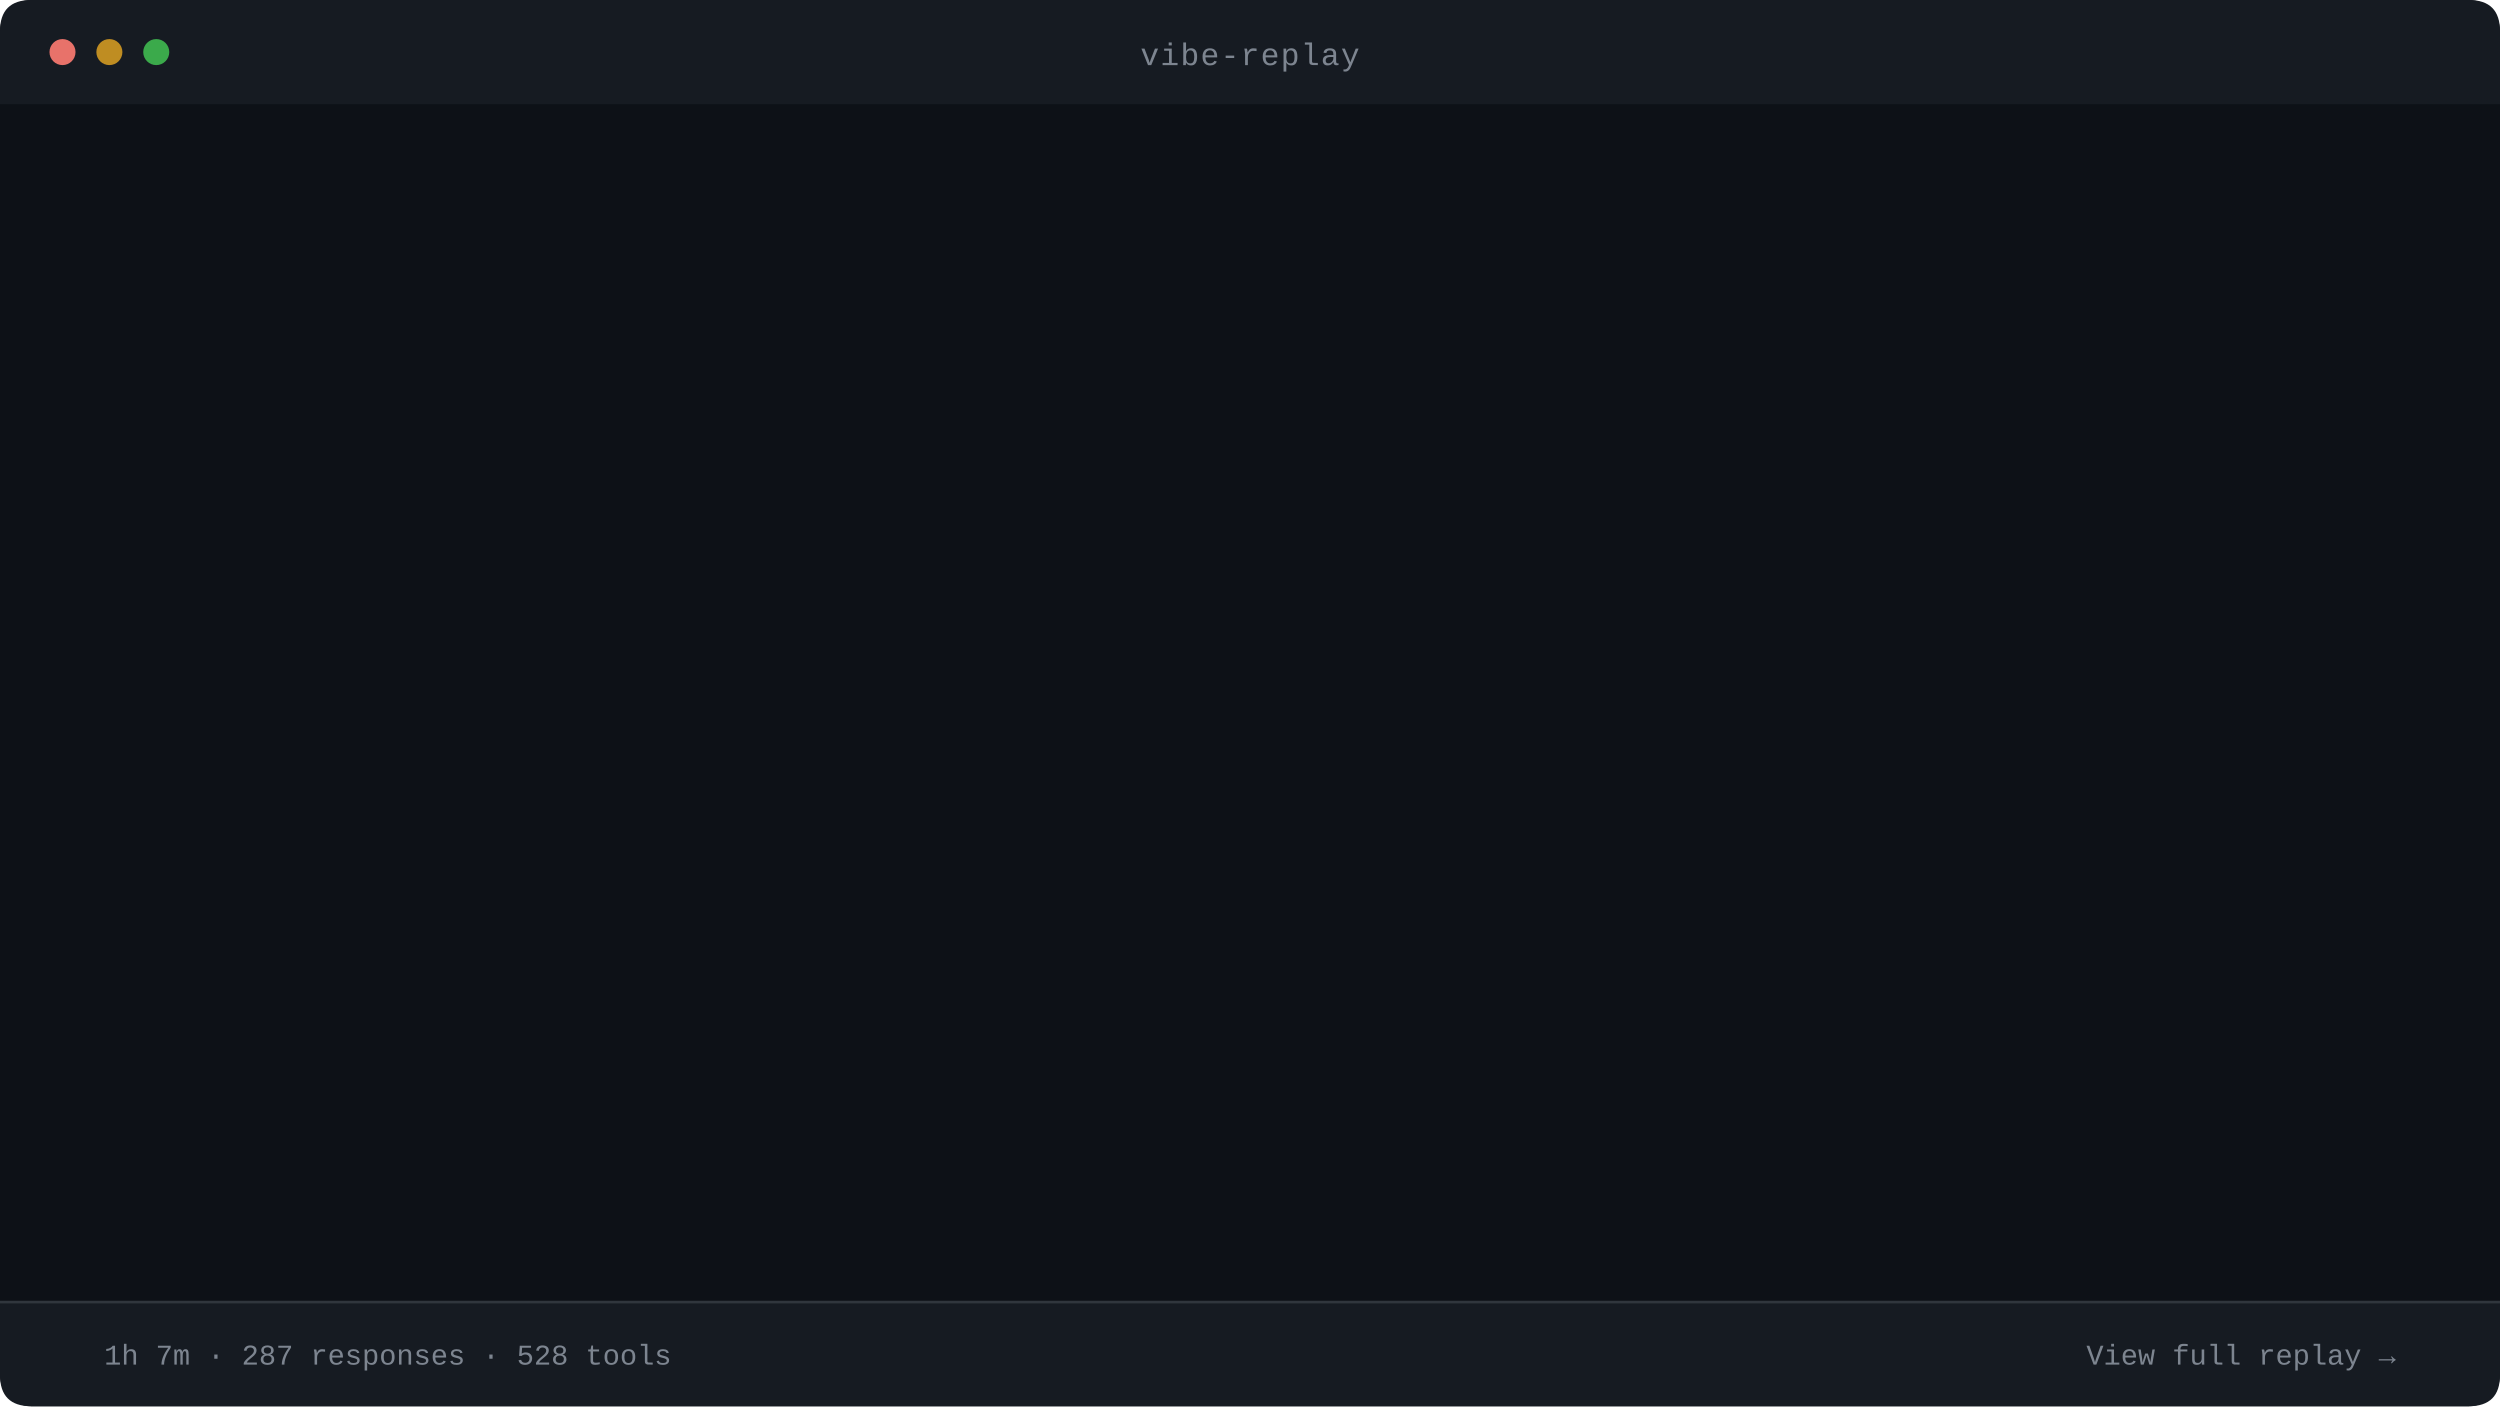
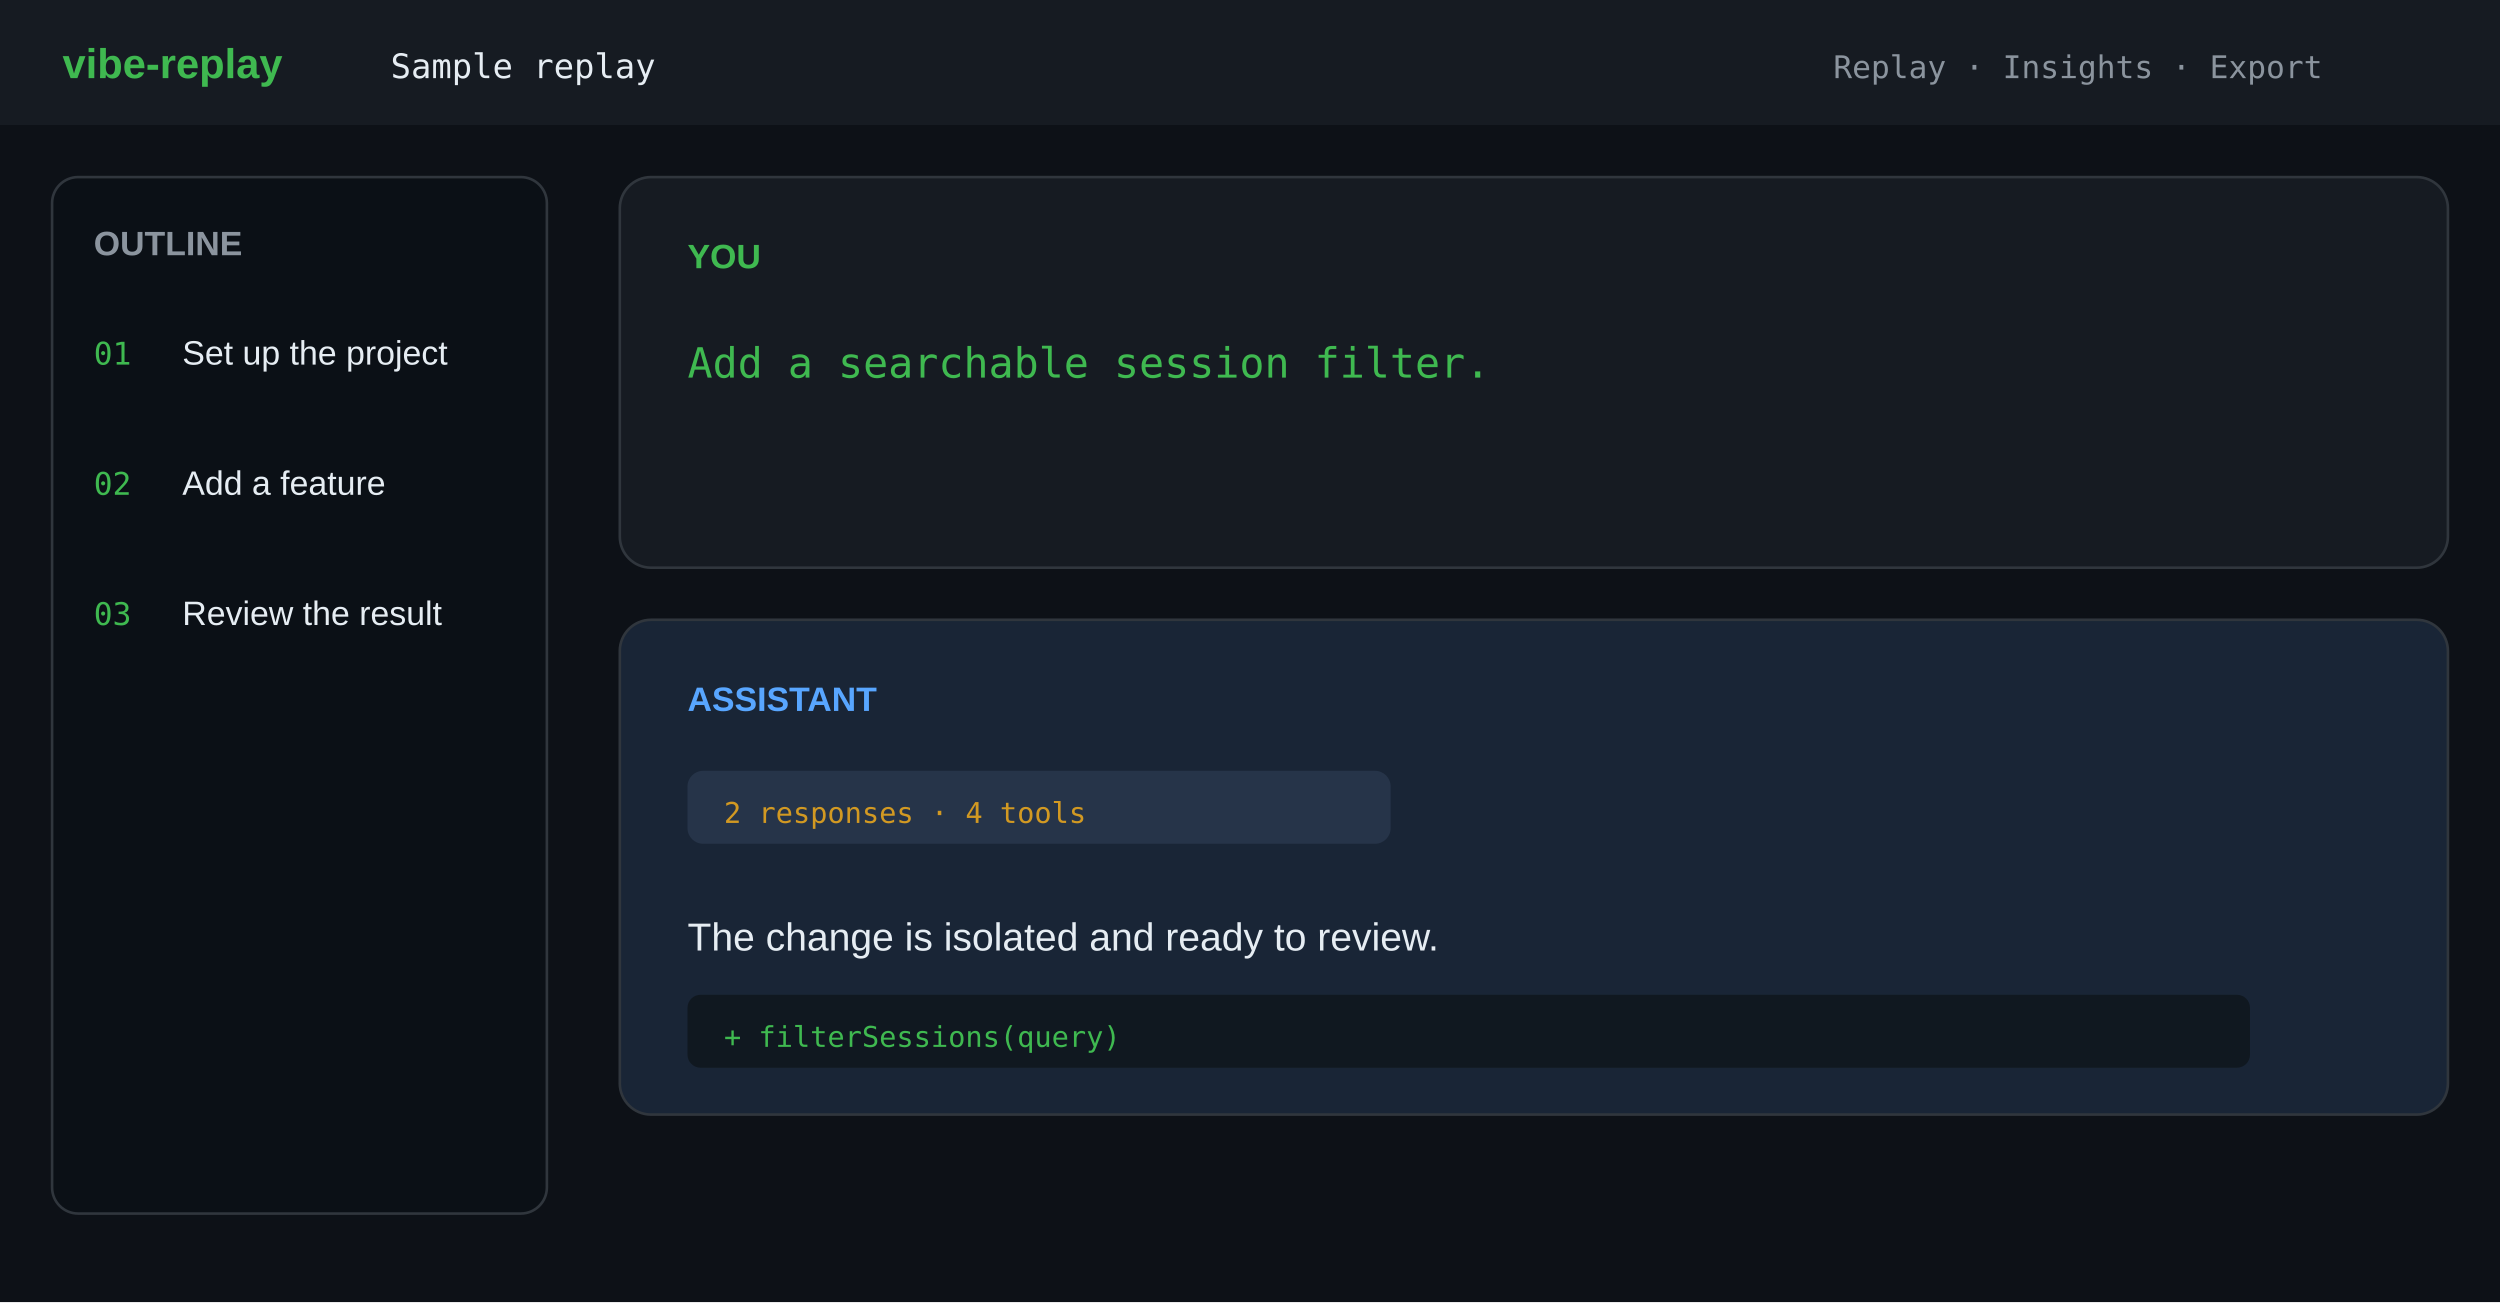
- <svg xmlns="http://www.w3.org/2000/svg" width="960" height="540" viewBox="0 0 960 540">
-   <style>
-     text { font-family: 'SF Mono','Cascadia Code','Fira Code',Menlo,Consolas,'Liberation Mono','PingFang SC','Hiragino Sans GB','Microsoft YaHei','Noto Sans CJK SC',monospace,sans-serif; }
-     @keyframes fadeInOut {
-       0% { opacity: 0 }
-       1.11% { opacity: 1 }
-       10% { opacity: 1 }
-       11.11% { opacity: 0 }
-       100% { opacity: 0 }
-     }
-     .frame { opacity: 0; }
-     .frame-0 { animation: fadeInOut 45s 0s infinite; animation-fill-mode: backwards; }
-     .frame-1 { animation: fadeInOut 45s 5s infinite; }
-     .frame-2 { animation: fadeInOut 45s 10s infinite; }
-     .frame-3 { animation: fadeInOut 45s 15s infinite; }
-     .frame-4 { animation: fadeInOut 45s 20s infinite; }
-     .frame-5 { animation: fadeInOut 45s 25s infinite; }
-     .frame-6 { animation: fadeInOut 45s 30s infinite; }
-     .frame-7 { animation: fadeInOut 45s 35s infinite; }
-     .frame-8 { animation: fadeInOut 45s 40s infinite; }
-   </style>
-   <defs>
-     <clipPath id="vr-clip-0839bdca">
-       <rect x="0" y="40" width="960" height="460" />
-     </clipPath>
-   </defs>
-   <rect width="960" height="540" rx="12" fill="#0d1117" />
-   <path d="M0,12 Q0,0 12,0 H948 Q960,0 960,12 V40 H0 Z" fill="#161b22" />
-   <circle cx="24" cy="20" r="5" fill="#ff7b72" opacity="0.9" />
-   <circle cx="42" cy="20" r="5" fill="#d29922" opacity="0.9" />
-   <circle cx="60" cy="20" r="5" fill="#3fb950" opacity="0.9" />
-   <text x="480" y="25" text-anchor="middle" fill="#7d8590" font-size="12" letter-spacing="0.5">vibe-replay</text>
-   <path d="M0,500 H960 V528 Q960,540 948,540 H12 Q0,540 0,528 Z" fill="#161b22" />
-   <line x1="0" y1="500" x2="960" y2="500" stroke="#30363d" stroke-width="1" />
-   <text x="40" y="524" fill="#7d8590" font-size="11">1h 7m · 287 responses · 528 tools</text>
-   <text x="920" y="524" text-anchor="end" fill="#7d8590" font-size="11">View full replay →</text>
-   <g clip-path="url(#vr-clip-0839bdca)">
-     <g class="frame frame-0">
-       <rect x="24" y="56" width="912" height="276" rx="10" fill="#161b22" stroke="#30363d" stroke-width="1" />
-       <text x="44" y="80" fill="#3fb950" font-size="13" font-weight="700">YOU</text>
-       <text x="916" y="80" text-anchor="end" fill="#7d8590" font-size="13">#01</text>
-       <text x="44" y="102" fill="#3fb950" font-size="16">Let's discard local changes and go directly to latest main</text>
-       <line x1="44" y1="132" x2="916" y2="132" stroke="#30363d" stroke-width="1" />
-       <text x="44" y="152" fill="#e6edf3" font-size="13" font-weight="700">ASSISTANT</text>
-       <rect x="44" y="164" width="106" height="20" rx="4" fill="rgba(88,166,255,0.15)" />
-       <text x="96.9" y="177" text-anchor="middle" fill="#79b8ff" font-size="12">2 responses</text>
-       <rect x="156" y="164" width="75" height="20" rx="4" fill="rgba(210,153,34,0.15)" />
-       <text x="193.3" y="177" text-anchor="middle" fill="#d29922" font-size="12">2 tools</text>
-       <line x1="241" y1="166" x2="241" y2="182" stroke="#30363d" stroke-width="1" />
-       <text x="251" y="177" fill="#d29922" font-size="12">Bash (git) 2</text>
-       <text x="44" y="200" fill="#e6edf3" font-size="15">Local main and origin/main have diverged (local has 3 commits, remote has 14). I'll reset to</text>
-       <text x="44" y="224" fill="#e6edf3" font-size="15">the remote latest: Reset to latest origin/main (3c9a4f8). The untracked test-results/</text>
-       <text x="44" y="248" fill="#e6edf3" font-size="15">directory is still there, everything else matches the remote now.</text>
-     </g>
-     <g class="frame frame-1">
-       <rect x="24" y="56" width="912" height="422" rx="10" fill="#161b22" stroke="#30363d" stroke-width="1" />
-       <text x="44" y="80" fill="#3fb950" font-size="13" font-weight="700">YOU</text>
-       <text x="916" y="80" text-anchor="end" fill="#7d8590" font-size="13">#02</text>
-       <text x="44" y="102" fill="#3fb950" font-size="16">Our current AI coach is quite limited, we need a larger space to put more features: 1.</text>
-       <text x="44" y="128" fill="#3fb950" font-size="16">We need a complete explanation that we can use user's local Claude, Cursor CLI and Open…</text>
-       <line x1="44" y1="158" x2="916" y2="158" stroke="#30363d" stroke-width="1" />
-       <text x="44" y="178" fill="#e6edf3" font-size="13" font-weight="700">ASSISTANT</text>
-       <rect x="44" y="190" width="106" height="20" rx="4" fill="rgba(88,166,255,0.15)" />
-       <text x="96.9" y="203" text-anchor="middle" fill="#79b8ff" font-size="12">5 responses</text>
-       <rect x="156" y="190" width="75" height="20" rx="4" fill="rgba(210,153,34,0.15)" />
-       <text x="193.3" y="203" text-anchor="middle" fill="#d29922" font-size="12">8 tools</text>
-       <line x1="241" y1="192" x2="241" y2="208" stroke="#30363d" stroke-width="1" />
-       <text x="251" y="203" fill="#d29922" font-size="12">Read 3 · Write 1 · Bash (ls) 2 · Agent 2</text>
-       <text x="44" y="226" fill="#e6edf3" font-size="15">Let me first dive deep into the existing implementation and related plan files. Let me also</text>
-       <text x="44" y="250" fill="#e6edf3" font-size="15">check the plan directory structure and read a few more key files. Now let me look at the</text>
-       <text x="44" y="274" fill="#e6edf3" font-size="15">current Player.tsx header buttons and the panel switching mechanism to understand the current</text>
-       <text x="44" y="298" fill="#e6edf3" font-size="15">UI patterns. Now I have a thorough understanding of the entire system. Let me write the</text>
-       <text x="44" y="322" fill="#e6edf3" font-size="15">comprehensive redesign document. Design document is done. Let me summarize the core design</text>
-       <text x="44" y="346" fill="#e6edf3" font-size="15">approach: AI Studio Redesign From Small Popup → Full Panel Upgrade the AI Coach popover to an</text>
-       <text x="44" y="370" fill="#e6edf3" font-size="15">AI Studio sidebar panel with three independent feature cards: AI Coach — Migrate existing</text>
-       <text x="44" y="394" fill="#e6edf3" font-size="15">functionality, analyze prompting techniques, output annotations Translate — Translate user pr…</text>
-       <text x="44" y="418" fill="#d29922" font-size="13">Show more (1307 chars)</text>
-     </g>
-     <g class="frame frame-2">
-       <rect x="24" y="56" width="912" height="420" rx="10" fill="#161b22" stroke="#30363d" stroke-width="1" />
-       <text x="44" y="80" fill="#3fb950" font-size="13" font-weight="700">YOU</text>
-       <text x="916" y="80" text-anchor="end" fill="#7d8590" font-size="13">#03</text>
-       <text x="44" y="102" fill="#3fb950" font-size="16">OK, you rebase on top of latest main then start implementing</text>
-       <line x1="44" y1="132" x2="916" y2="132" stroke="#30363d" stroke-width="1" />
-       <text x="44" y="152" fill="#e6edf3" font-size="13" font-weight="700">ASSISTANT</text>
-       <rect x="44" y="164" width="114" height="20" rx="4" fill="rgba(88,166,255,0.15)" />
-       <text x="100.8" y="177" text-anchor="middle" fill="#79b8ff" font-size="12">37 responses</text>
-       <rect x="164" y="164" width="83" height="20" rx="4" fill="rgba(210,153,34,0.15)" />
-       <text x="205.2" y="177" text-anchor="middle" fill="#d29922" font-size="12">66 tools</text>
-       <line x1="257" y1="166" x2="257" y2="182" stroke="#30363d" stroke-width="1" />
-       <text x="267" y="177" fill="#d29922" font-size="12">Read 19 · Write 3 · Edit 19 · Bash (git, pnpm, cp…</text>
-       <text x="44" y="200" fill="#e6edf3" font-size="15">Now let me explore the codebase structure I need to work with. Let me read the key files I</text>
-       <text x="44" y="224" fill="#e6edf3" font-size="15">need to modify directly. Now let me read the CommentDrawer, server.ts (overlay-relevant</text>
-       <text x="44" y="248" fill="#e6edf3" font-size="15">parts), and feedback.ts. Let me also read the rest of feedback.ts for the execution patterns</text>
-       <text x="44" y="272" fill="#e6edf3" font-size="15">and server helper functions. Now let me also check the loadSessionFromDisk and</text>
-       <text x="44" y="296" fill="#e6edf3" font-size="15">saveAnnotations functions in server.ts. Now I have everything I need. Let me start</text>
-       <text x="44" y="320" fill="#e6edf3" font-size="15">implementing Phase 1 systematically. I'll work in parallel where possible. Step 1: Add types</text>
-       <text x="44" y="344" fill="#e6edf3" font-size="15">to @vibe-replay/types Step 2: Add server-side overlay persistence + AI Studio endpoints Now</text>
-       <text x="44" y="368" fill="#e6edf3" font-size="15">add the overlay load/save helpers and import the new types. Now add overlay load/save helpers</text>
-       <text x="44" y="392" fill="#e6edf3" font-size="15">after saveAnnotations: Now add the overlay API endpoints and studio endpoints. Let me add the…</text>
-       <text x="44" y="416" fill="#d29922" font-size="13">Show more (3680 chars)</text>
-     </g>
-     <g class="frame frame-3">
-       <rect x="24" y="56" width="912" height="422" rx="10" fill="#161b22" stroke="#30363d" stroke-width="1" />
-       <text x="44" y="80" fill="#3fb950" font-size="13" font-weight="700">YOU</text>
-       <text x="916" y="80" text-anchor="end" fill="#7d8590" font-size="13">#04</text>
-       <text x="44" y="102" fill="#3fb950" font-size="16">Tool claude Runs locally using your own API token. No data sent to vibe-replay servers.</text>
-       <text x="44" y="128" fill="#3fb950" font-size="16">I think we can make this clearer here, to build user trust</text>
-       <line x1="44" y1="158" x2="916" y2="158" stroke="#30363d" stroke-width="1" />
-       <text x="44" y="178" fill="#e6edf3" font-size="13" font-weight="700">ASSISTANT</text>
-       <rect x="44" y="190" width="106" height="20" rx="4" fill="rgba(88,166,255,0.15)" />
-       <text x="96.9" y="203" text-anchor="middle" fill="#79b8ff" font-size="12">4 responses</text>
-       <rect x="156" y="190" width="83" height="20" rx="4" fill="rgba(210,153,34,0.15)" />
-       <text x="197.2" y="203" text-anchor="middle" fill="#d29922" font-size="12">11 tools</text>
-       <line x1="249" y1="192" x2="249" y2="208" stroke="#30363d" stroke-width="1" />
-       <text x="259" y="203" fill="#d29922" font-size="12">Read 2 · Edit 2 · Bash (pnpm, cp, git) 7</text>
-       <text x="44" y="226" fill="#e6edf3" font-size="15">Let me think about what builds trust here. Users need to understand: How it works</text>
-       <text x="44" y="250" fill="#e6edf3" font-size="15">mechanically — it spawns their local CLI tool in headless mode What "your own token" means —</text>
-       <text x="44" y="274" fill="#e6edf3" font-size="15">uses whatever API key they've already configured Privacy guarantee — session data stays on</text>
-       <text x="44" y="298" fill="#e6edf3" font-size="15">their machine, never touches our servers Cost implication — it consumes tokens from their</text>
-       <text x="44" y="322" fill="#e6edf3" font-size="15">account Now update the null state too — same trust-building language: Clean. Let me commit:</text>
-       <text x="44" y="346" fill="#e6edf3" font-size="15">Now the tool status area displays three clear trust signals: Runs claude in headless mode on</text>
-       <text x="44" y="370" fill="#e6edf3" font-size="15">your machine — explicitly says it runs locally, session data doesn't leave localhost Uses the</text>
-       <text x="44" y="394" fill="#e6edf3" font-size="15">API key already configured in claude — clarifies it uses the user's own key, costs are charge…</text>
-       <text x="44" y="418" fill="#d29922" font-size="13">Show more (234 chars)</text>
-     </g>
-     <g class="frame frame-4">
-       <rect x="24" y="56" width="912" height="420" rx="10" fill="#161b22" stroke="#30363d" stroke-width="1" />
-       <text x="44" y="80" fill="#3fb950" font-size="13" font-weight="700">YOU</text>
-       <text x="916" y="80" text-anchor="end" fill="#7d8590" font-size="13">#05</text>
-       <text x="44" y="102" fill="#3fb950" font-size="16">Why are the fonts so small, is it really following the design system?</text>
-       <line x1="44" y1="132" x2="916" y2="132" stroke="#30363d" stroke-width="1" />
-       <text x="44" y="152" fill="#e6edf3" font-size="13" font-weight="700">ASSISTANT</text>
-       <rect x="44" y="164" width="114" height="20" rx="4" fill="rgba(88,166,255,0.15)" />
-       <text x="100.8" y="177" text-anchor="middle" fill="#79b8ff" font-size="12">17 responses</text>
-       <rect x="164" y="164" width="83" height="20" rx="4" fill="rgba(210,153,34,0.15)" />
-       <text x="205.2" y="177" text-anchor="middle" fill="#d29922" font-size="12">31 tools</text>
-       <line x1="257" y1="166" x2="257" y2="182" stroke="#30363d" stroke-width="1" />
-       <text x="267" y="177" fill="#d29922" font-size="12">Read 2 · Edit 14 · Bash (pnpm, cp, pkill, node, .…</text>
-       <text x="44" y="200" fill="#e6edf3" font-size="15">You're right, let me check the font size standards used by other panels. Now it's clear.</text>
-       <text x="44" y="224" fill="#e6edf3" font-size="15">Comparing to ExportView's design system: - Card title: text-sm font-mono font-semibold (14px)</text>
-       <text x="44" y="248" fill="#e6edf3" font-size="15">- Description/body: text-xs font-mono (12px) - Buttons: text-xs font-mono (12px) - Small</text>
-       <text x="44" y="272" fill="#e6edf3" font-size="15">labels: text-[10px] (10px) My AI Studio compressed everything to text-[10px] and text-[11px],</text>
-       <text x="44" y="296" fill="#e6edf3" font-size="15">which is too small. Now fixing: Now I'll fix the font sizes across the entire file to match</text>
-       <text x="44" y="320" fill="#e6edf3" font-size="15">the design system. Now fix the active state — tool status section trust messaging: Now fix</text>
-       <text x="44" y="344" fill="#e6edf3" font-size="15">the three trust signal lines: Now fix the modifications section — revert all button, overlay</text>
-       <text x="44" y="368" fill="#e6edf3" font-size="15">scene/source text, overlay content lines: Now fix the FeatureCard component: Now fix the</text>
-       <text x="44" y="392" fill="#e6edf3" font-size="15">rerun confirm and status text in FeatureCard: Now fix the config selects inside the Translate…</text>
-       <text x="44" y="416" fill="#d29922" font-size="13">Show more (959 chars)</text>
-     </g>
-     <g class="frame frame-5">
-       <rect x="24" y="56" width="912" height="422" rx="10" fill="#161b22" stroke="#30363d" stroke-width="1" />
-       <text x="44" y="80" fill="#3fb950" font-size="13" font-weight="700">YOU</text>
-       <text x="916" y="80" text-anchor="end" fill="#7d8590" font-size="13">#06</text>
-       <text x="44" y="102" fill="#3fb950" font-size="16">Base directory for this skill: ~/.claude/skills/playwright-cli # Browser Automation</text>
-       <text x="44" y="128" fill="#3fb950" font-size="16">with playwright-cli ## Quick start ```bash # open new browser playwright-cli open # nav…</text>
-       <line x1="44" y1="158" x2="916" y2="158" stroke="#30363d" stroke-width="1" />
-       <text x="44" y="178" fill="#e6edf3" font-size="13" font-weight="700">ASSISTANT</text>
-       <rect x="44" y="190" width="106" height="20" rx="4" fill="rgba(88,166,255,0.15)" />
-       <text x="96.9" y="203" text-anchor="middle" fill="#79b8ff" font-size="12">7 responses</text>
-       <rect x="156" y="190" width="75" height="20" rx="4" fill="rgba(210,153,34,0.15)" />
-       <text x="193.3" y="203" text-anchor="middle" fill="#d29922" font-size="12">9 tools</text>
-       <line x1="241" y1="192" x2="241" y2="208" stroke="#30363d" stroke-width="1" />
-       <text x="251" y="203" fill="#d29922" font-size="12">Read 1 · Bash (curl, npx, playwright-cli, pkill, …</text>
-       <text x="44" y="226" fill="#e6edf3" font-size="15">Let me first check if the Astro dev server is running, then use Playwright to verify the UI.</text>
-       <text x="44" y="250" fill="#e6edf3" font-size="15">The Astro dev server isn't running. Let me start it and use a simple static file approach</text>
-       <text x="44" y="274" fill="#e6edf3" font-size="15">instead — serve the viewer HTML directly. The viewer loaded but it's in standalone mode</text>
-       <text x="44" y="298" fill="#e6edf3" font-size="15">without editor features. The AI Studio panel only renders in "editor" mode. Let me check what</text>
-       <text x="44" y="322" fill="#e6edf3" font-size="15">the page shows — the null state should still be visible if I can inject the right mode. Let</text>
-       <text x="44" y="346" fill="#e6edf3" font-size="15">me take a snapshot to see the page structure: This is the landing page — no session loaded.</text>
-       <text x="44" y="370" fill="#e6edf3" font-size="15">The AI Studio panel is inside the player which requires an editor mode session. Let me use a</text>
-       <text x="44" y="394" fill="#e6edf3" font-size="15">different approach — I'll render just the AiStudioPanel component in isolation to verify the …</text>
-       <text x="44" y="418" fill="#d29922" font-size="13">Show more (1412 chars)</text>
-     </g>
-     <g class="frame frame-6">
-       <rect x="24" y="56" width="912" height="422" rx="10" fill="#161b22" stroke="#30363d" stroke-width="1" />
-       <text x="44" y="80" fill="#3fb950" font-size="13" font-weight="700">YOU</text>
-       <text x="916" y="80" text-anchor="end" fill="#7d8590" font-size="13">#07</text>
-       <text x="44" y="102" fill="#3fb950" font-size="16">Runs claude in headless mode on your machine — your session data never leaves</text>
-       <text x="44" y="128" fill="#3fb950" font-size="16">localhost. Uses the API key you already configured in claude — billed to your own accou…</text>
-       <line x1="44" y1="158" x2="916" y2="158" stroke="#30363d" stroke-width="1" />
-       <text x="44" y="178" fill="#e6edf3" font-size="13" font-weight="700">ASSISTANT</text>
-       <rect x="44" y="190" width="106" height="20" rx="4" fill="rgba(88,166,255,0.15)" />
-       <text x="96.9" y="203" text-anchor="middle" fill="#79b8ff" font-size="12">3 responses</text>
-       <rect x="156" y="190" width="75" height="20" rx="4" fill="rgba(210,153,34,0.15)" />
-       <text x="193.3" y="203" text-anchor="middle" fill="#d29922" font-size="12">8 tools</text>
-       <line x1="241" y1="192" x2="241" y2="208" stroke="#30363d" stroke-width="1" />
-       <text x="251" y="203" fill="#d29922" font-size="12">Read 2 · Edit 2 · Bash (pnpm, cp) 4</text>
-       <text x="44" y="226" fill="#e6edf3" font-size="15">Replace the three verbose trust items with a single concise line: Now do the same for the</text>
-       <text x="44" y="250" fill="#e6edf3" font-size="15">null state "How it works" section: Clean. Simplified the trust messaging from three verbose</text>
-       <text x="44" y="274" fill="#e6edf3" font-size="15">bullet points down to one concise line: Before (3 items, repetitive): - Runs claude in</text>
-       <text x="44" y="298" fill="#e6edf3" font-size="15">headless mode on your machine — your session data never leaves localhost - Uses the API key</text>
-       <text x="44" y="322" fill="#e6edf3" font-size="15">you already configured in claude — billed to your own account, not ours - Zero data sent to</text>
-       <text x="44" y="346" fill="#e6edf3" font-size="15">vibe-replay servers — all processing is local After (1 line): - Runs claude in headless mode,</text>
-       <text x="44" y="370" fill="#e6edf3" font-size="15">locally on your machine "locally" is highlighted in green for emphasis. No misleading claims</text>
-       <text x="44" y="394" fill="#e6edf3" font-size="15">about API keys or billing.</text>
-     </g>
-     <g class="frame frame-7">
-       <rect x="24" y="56" width="912" height="422" rx="10" fill="#161b22" stroke="#30363d" stroke-width="1" />
-       <text x="44" y="80" fill="#3fb950" font-size="13" font-weight="700">YOU</text>
-       <text x="916" y="80" text-anchor="end" fill="#7d8590" font-size="13">#08</text>
-       <text x="44" y="102" fill="#3fb950" font-size="16">This layout is unreasonable — when the button on the right gets longer, the text on the</text>
-       <text x="44" y="128" fill="#3fb950" font-size="16">left becomes too narrow. The popover isn't wide enough either, making it hard to see cl…</text>
-       <line x1="44" y1="158" x2="916" y2="158" stroke="#30363d" stroke-width="1" />
-       <text x="44" y="178" fill="#e6edf3" font-size="13" font-weight="700">ASSISTANT</text>
-       <rect x="44" y="190" width="114" height="20" rx="4" fill="rgba(88,166,255,0.15)" />
-       <text x="100.8" y="203" text-anchor="middle" fill="#79b8ff" font-size="12">19 responses</text>
-       <rect x="164" y="190" width="83" height="20" rx="4" fill="rgba(210,153,34,0.15)" />
-       <text x="205.2" y="203" text-anchor="middle" fill="#d29922" font-size="12">30 tools</text>
-       <line x1="257" y1="192" x2="257" y2="208" stroke="#30363d" stroke-width="1" />
-       <text x="267" y="203" fill="#d29922" font-size="12">Read 11 · Write 1 · Edit 8 · Bash (pnpm, cp) 4 · …</text>
-       <text x="44" y="226" fill="#e6edf3" font-size="15">Now let me look at the ConversationView props and the SceneBlock component: Now let me check</text>
-       <text x="44" y="250" fill="#e6edf3" font-size="15">where the AI Studio button is in the Player toolbar: Now I have the full picture. Here's the</text>
-       <text x="44" y="274" fill="#e6edf3" font-size="15">redesign plan: FeatureCard — stack vertically (title/desc → config → full-width button), no</text>
-       <text x="44" y="298" fill="#e6edf3" font-size="15">more side-by-side squeeze Drawer — wider (w-96 → 384px instead of w-80 → 320px) Remove</text>
-       <text x="44" y="322" fill="#e6edf3" font-size="15">modifications list from drawer entirely ConversationView — show overlay indicators on</text>
-       <text x="44" y="346" fill="#e6edf3" font-size="15">modified scenes with per-scene original/modified toggle Pass overlayActions from Player →</text>
-       <text x="44" y="370" fill="#e6edf3" font-size="15">ConversationView → UserPromptBlock Let me implement all of this. Now I have everything I</text>
-       <text x="44" y="394" fill="#e6edf3" font-size="15">need. Let me make all the changes: Rewrite AiStudioPanel — vertical card layout, remove modif…</text>
-       <text x="44" y="418" fill="#d29922" font-size="13">Show more (1958 chars)</text>
-     </g>
-     <g class="frame frame-8">
-       <rect x="24" y="56" width="912" height="64" rx="10" fill="#161b22" stroke="#30363d" stroke-width="1" />
-       <text x="44" y="76" fill="#79b8ff" font-size="18" font-weight="600">AI Translation &amp; Tone</text>
-       <rect x="24" y="134" width="912" height="244" rx="10" fill="#161b22" stroke="#30363d" stroke-width="1" />
-       <text x="44" y="152" fill="#b392f0" font-size="16">claude-opus-4-6</text>
-       <text x="44" y="178" fill="#3fb950" font-size="16">13 files changed · 33 prompts · 1h 7m</text>
-       <text x="44" y="204" fill="#7d8590" font-size="16">287 responses · 528 tools</text>
-       <text x="44" y="230" fill="#d29922" font-size="16">Read 130 · Write 5 · Edit 123 · Bash (git, ls, pnpm, cp, ...) 209 · Glob 3 · Gr…</text>
-       <text x="44" y="270" fill="#7d8590" font-size="16">+ 25 more turns not shown</text>
-       <text x="44" y="310" fill="#79b8ff" font-size="16" font-weight="600">View full replay →</text>
-       <text x="44" y="336" fill="#7d8590" font-size="16">vibe-replay.com</text>
-     </g>
-   </g>
+ <svg xmlns="http://www.w3.org/2000/svg" width="960" height="500" viewBox="0 0 960 500">
+   <rect width="960" height="500" fill="#0d1117" />
+   <rect width="960" height="48" fill="#161b22" />
+   <text x="24" y="30" fill="#3fb950" font-family="Arial, sans-serif" font-size="16" font-weight="700">vibe-replay</text>
+   <text x="150" y="30" fill="#e6edf3" font-family="Menlo, monospace" font-size="13">Sample replay</text>
+   <text x="704" y="30" fill="#8b949e" font-family="Menlo, monospace" font-size="12">Replay · Insights · Export</text>
+   <rect x="20" y="68" width="190" height="398" rx="10" fill="#0b1016" stroke="#30363d" />
+   <text x="36" y="98" fill="#8b949e" font-family="Arial, sans-serif" font-size="13" font-weight="700">OUTLINE</text>
+   <text x="36" y="140" fill="#3fb950" font-family="Menlo, monospace" font-size="12">01</text>
+   <text x="70" y="140" fill="#e6edf3" font-family="Arial, sans-serif" font-size="13">Set up the project</text>
+   <text x="36" y="190" fill="#3fb950" font-family="Menlo, monospace" font-size="12">02</text>
+   <text x="70" y="190" fill="#e6edf3" font-family="Arial, sans-serif" font-size="13">Add a feature</text>
+   <text x="36" y="240" fill="#3fb950" font-family="Menlo, monospace" font-size="12">03</text>
+   <text x="70" y="240" fill="#e6edf3" font-family="Arial, sans-serif" font-size="13">Review the result</text>
+   <rect x="238" y="68" width="702" height="150" rx="12" fill="#161b22" stroke="#30363d" />
+   <text x="264" y="103" fill="#3fb950" font-family="Arial, sans-serif" font-size="13" font-weight="700">YOU</text>
+   <text x="264" y="145" fill="#3fb950" font-family="Menlo, monospace" font-size="16">Add a searchable session filter.</text>
+   <rect x="238" y="238" width="702" height="190" rx="12" fill="#192536" stroke="#30363d" />
+   <text x="264" y="273" fill="#58a6ff" font-family="Arial, sans-serif" font-size="13" font-weight="700">ASSISTANT</text>
+   <rect x="264" y="296" width="270" height="28" rx="6" fill="#263449" />
+   <text x="278" y="316" fill="#d29922" font-family="Menlo, monospace" font-size="11">2 responses · 4 tools</text>
+   <text x="264" y="365" fill="#e6edf3" font-family="Arial, sans-serif" font-size="15">The change is isolated and ready to review.</text>
+   <rect x="264" y="382" width="600" height="28" rx="5" fill="#101820" />
+   <text x="278" y="402" fill="#3fb950" font-family="Menlo, monospace" font-size="11">+ filterSessions(query)</text>
</svg>
